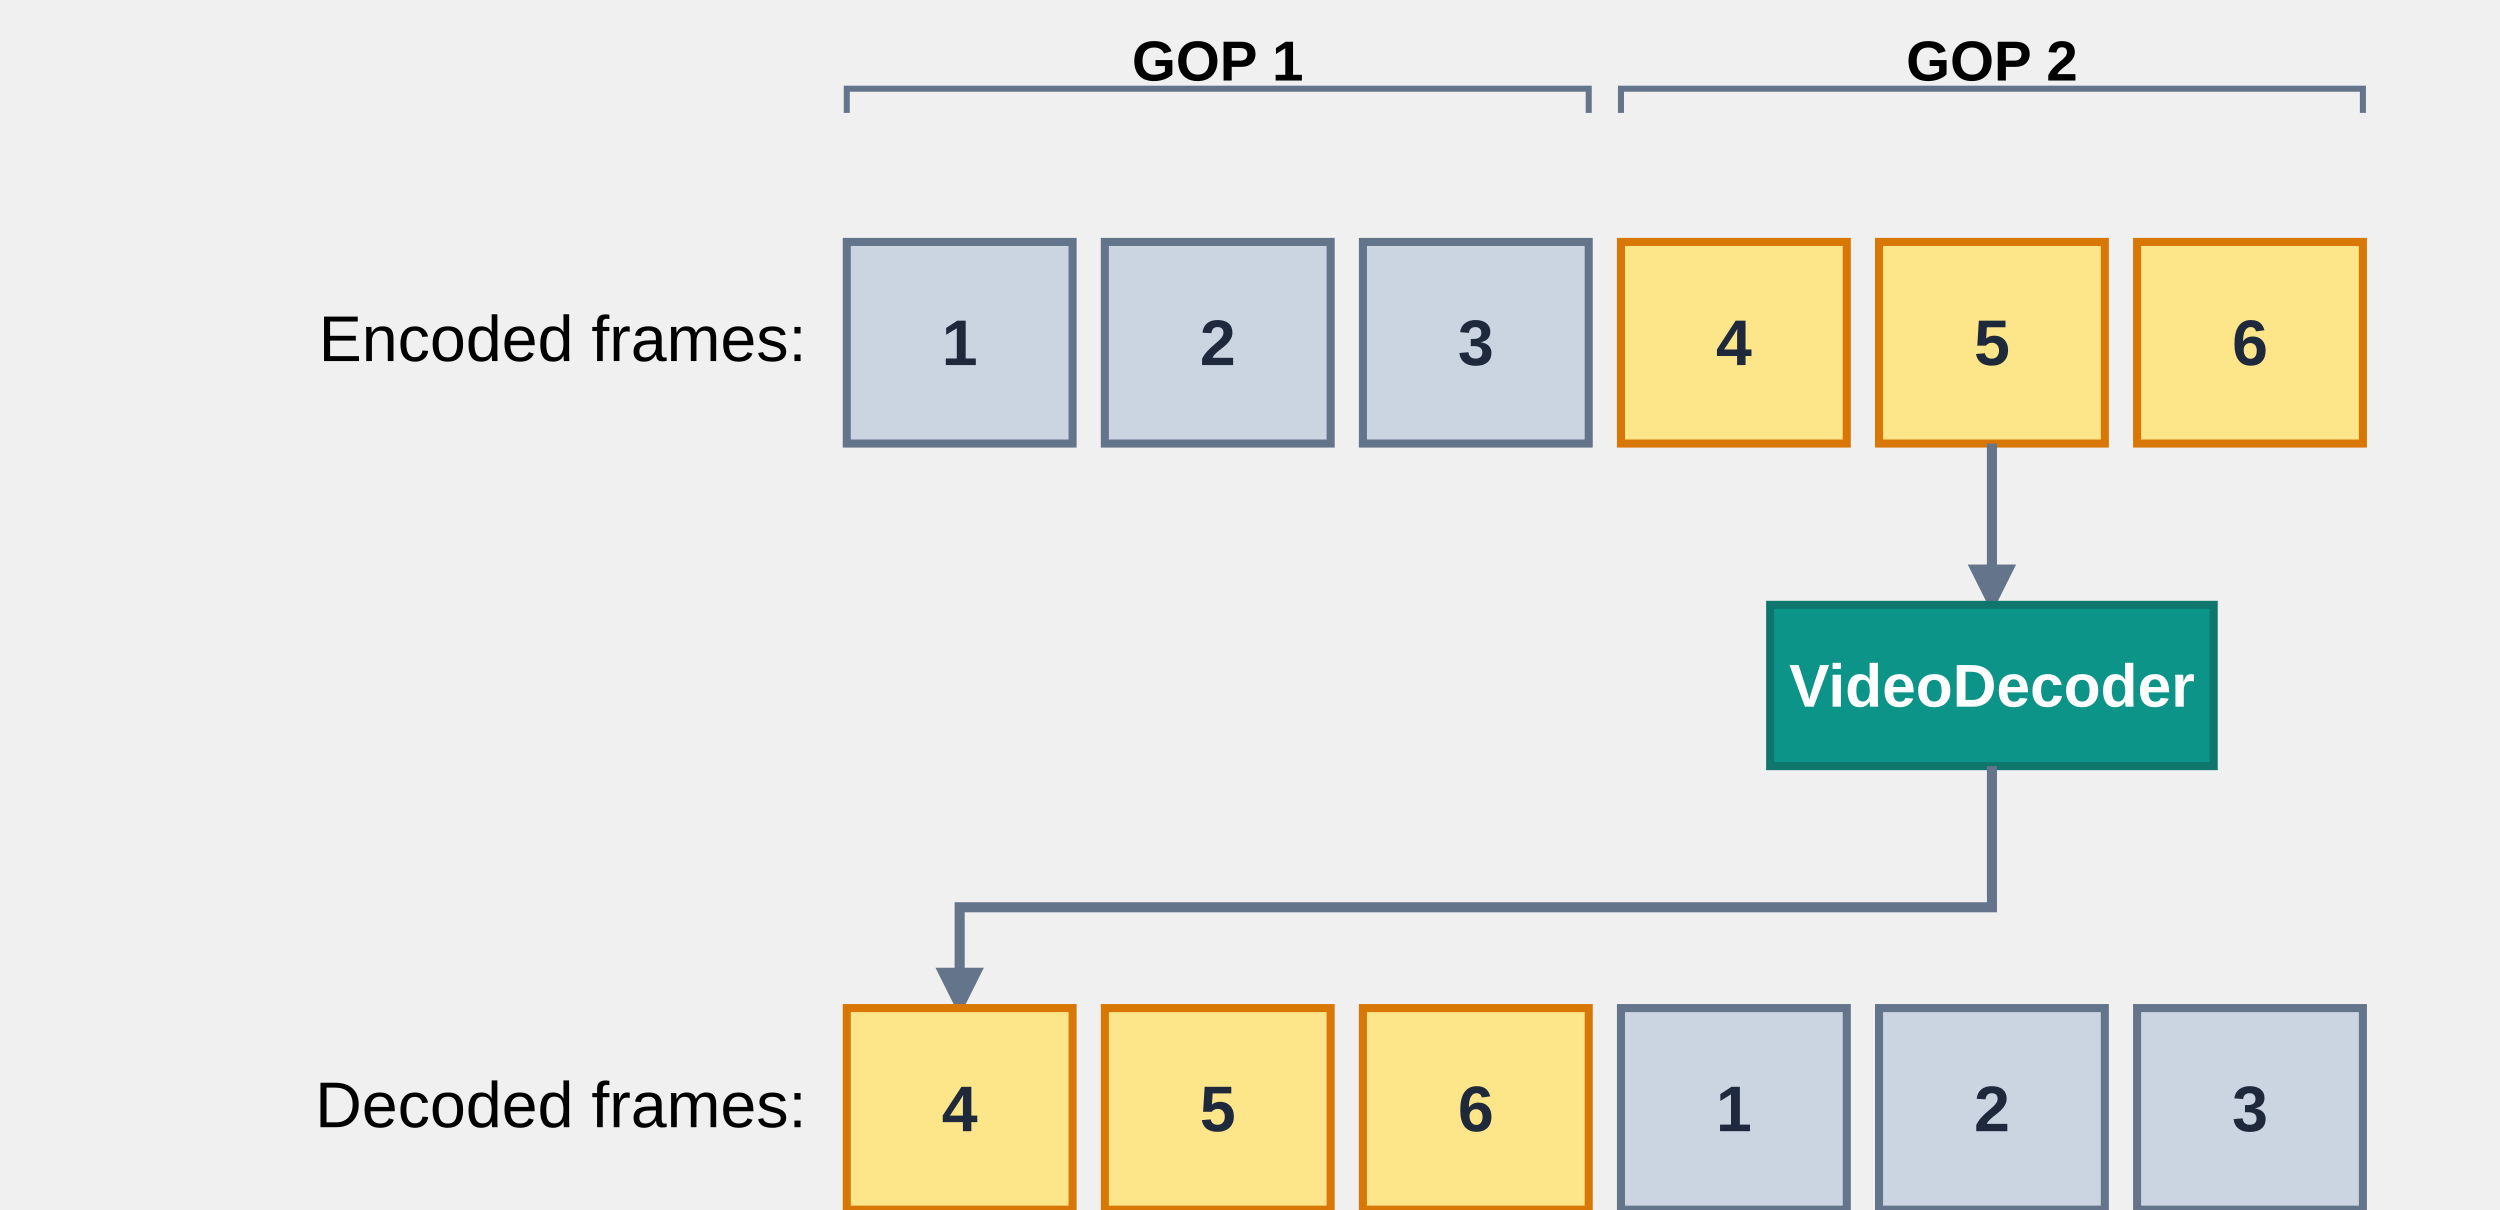
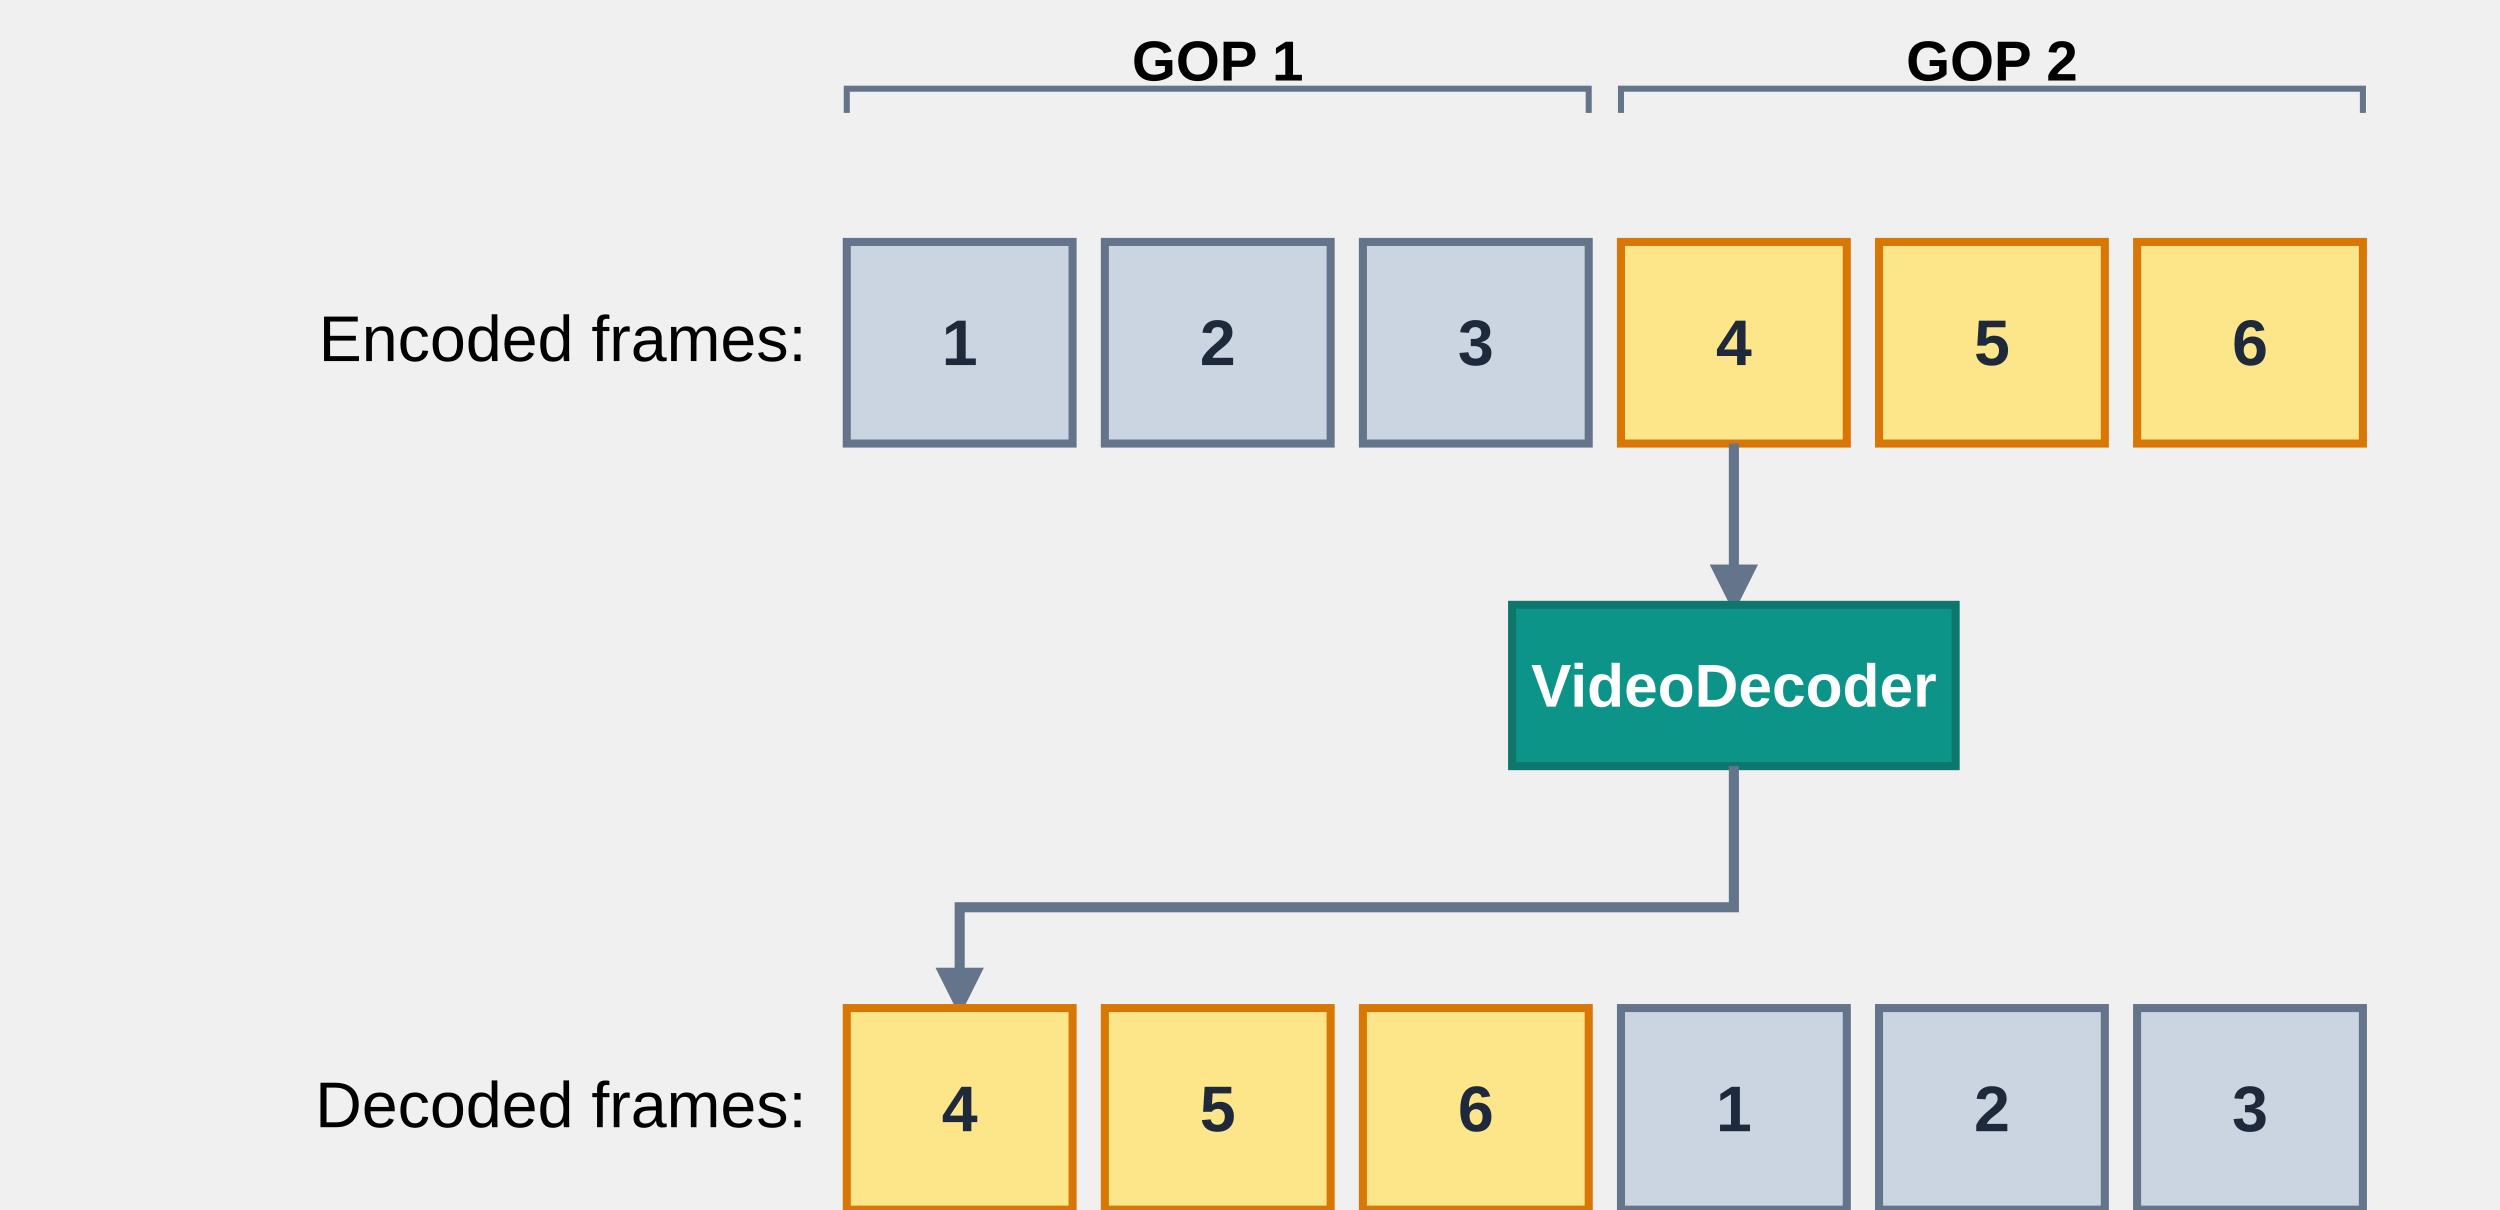
<svg xmlns="http://www.w3.org/2000/svg" viewBox="0 0 620 300" font-family="Arial, Helvetica, sans-serif">
  <style>
    .label { font-size: 16px; fill: #000; text-anchor: end; dominant-baseline: middle; }
    .frame-label { font-size: 16px; fill: #1e293b; text-anchor: middle; dominant-baseline: middle; font-weight: 600; }
    .decoder-label { font-size: 15px; fill: #fff; text-anchor: middle; dominant-baseline: middle; font-weight: 600; }
    .gop-label { font-size: 14px; fill: #000; text-anchor: middle; dominant-baseline: middle; font-weight: 600; }
    .slate { fill: #cbd5e1; stroke: #64748b; stroke-width: 2; }
    .amber { fill: #fde68a; stroke: #d97706; stroke-width: 2; }
    .decoder { fill: #0d9488; stroke: #0f766e; stroke-width: 2; }
    .arrow { stroke: #64748b; stroke-width: 2.5; fill: none; }
    .arrowhead { fill: #64748b; }
    .gop-bracket { stroke: #64748b; stroke-width: 1.5; fill: none; }

    @media (prefers-color-scheme: dark) {
      .label { fill: #e2e8f0; }
      .gop-label { fill: #e2e8f0; }
      .arrow { stroke: #94a3b8; }
      .arrowhead { fill: #94a3b8; }
      .gop-bracket { stroke: #94a3b8; }
    }
  </style>
  <polyline class="gop-bracket" points="210,28 210,22 394,22 394,28" />
  <text class="gop-label" x="302" y="16">GOP 1</text>
  <polyline class="gop-bracket" points="402,28 402,22 586,22 586,28" />
  <text class="gop-label" x="494" y="16">GOP 2</text>
  <text class="label" x="200" y="85">Encoded frames:</text>
  <g>
    <rect class="slate" x="210" y="60" width="56" height="50" />
    <rect class="slate" x="274" y="60" width="56" height="50" />
    <rect class="slate" x="338" y="60" width="56" height="50" />
    <rect class="amber" x="402" y="60" width="56" height="50" />
    <rect class="amber" x="466" y="60" width="56" height="50" />
    <rect class="amber" x="530" y="60" width="56" height="50" />
    <text class="frame-label" x="238" y="86">1</text>
    <text class="frame-label" x="302" y="86">2</text>
    <text class="frame-label" x="366" y="86">3</text>
    <text class="frame-label" x="430" y="86">4</text>
    <text class="frame-label" x="494" y="86">5</text>
    <text class="frame-label" x="558" y="86">6</text>
  </g>
-   <line class="arrow" x1="494" y1="110" x2="494" y2="147" />
-   <polygon class="arrowhead" points="494,152 488,140 500,140" />
-   <rect class="decoder" x="439" y="150" width="110" height="40" />
-   <text class="decoder-label" x="494" y="171">VideoDecoder</text>
-   <polyline class="arrow" points="494,190 494,225 238,225 238,247" />
+   <line class="arrow" x1="430" y1="110" x2="430" y2="147" />
+   <polygon class="arrowhead" points="430,152 424,140 436,140" />
+   <rect class="decoder" x="375" y="150" width="110" height="40" />
+   <text class="decoder-label" x="430" y="171">VideoDecoder</text>
+   <polyline class="arrow" points="430,190 430,225 238,225 238,247" />
  <polygon class="arrowhead" points="238,252 232,240 244,240" />
  <text class="label" x="200" y="275">Decoded frames:</text>
  <g>
    <rect class="amber" x="210" y="250" width="56" height="50" />
    <rect class="amber" x="274" y="250" width="56" height="50" />
    <rect class="amber" x="338" y="250" width="56" height="50" />
    <rect class="slate" x="402" y="250" width="56" height="50" />
    <rect class="slate" x="466" y="250" width="56" height="50" />
    <rect class="slate" x="530" y="250" width="56" height="50" />
    <text class="frame-label" x="238" y="276">4</text>
    <text class="frame-label" x="302" y="276">5</text>
    <text class="frame-label" x="366" y="276">6</text>
    <text class="frame-label" x="430" y="276">1</text>
    <text class="frame-label" x="494" y="276">2</text>
    <text class="frame-label" x="558" y="276">3</text>
  </g>
</svg>
